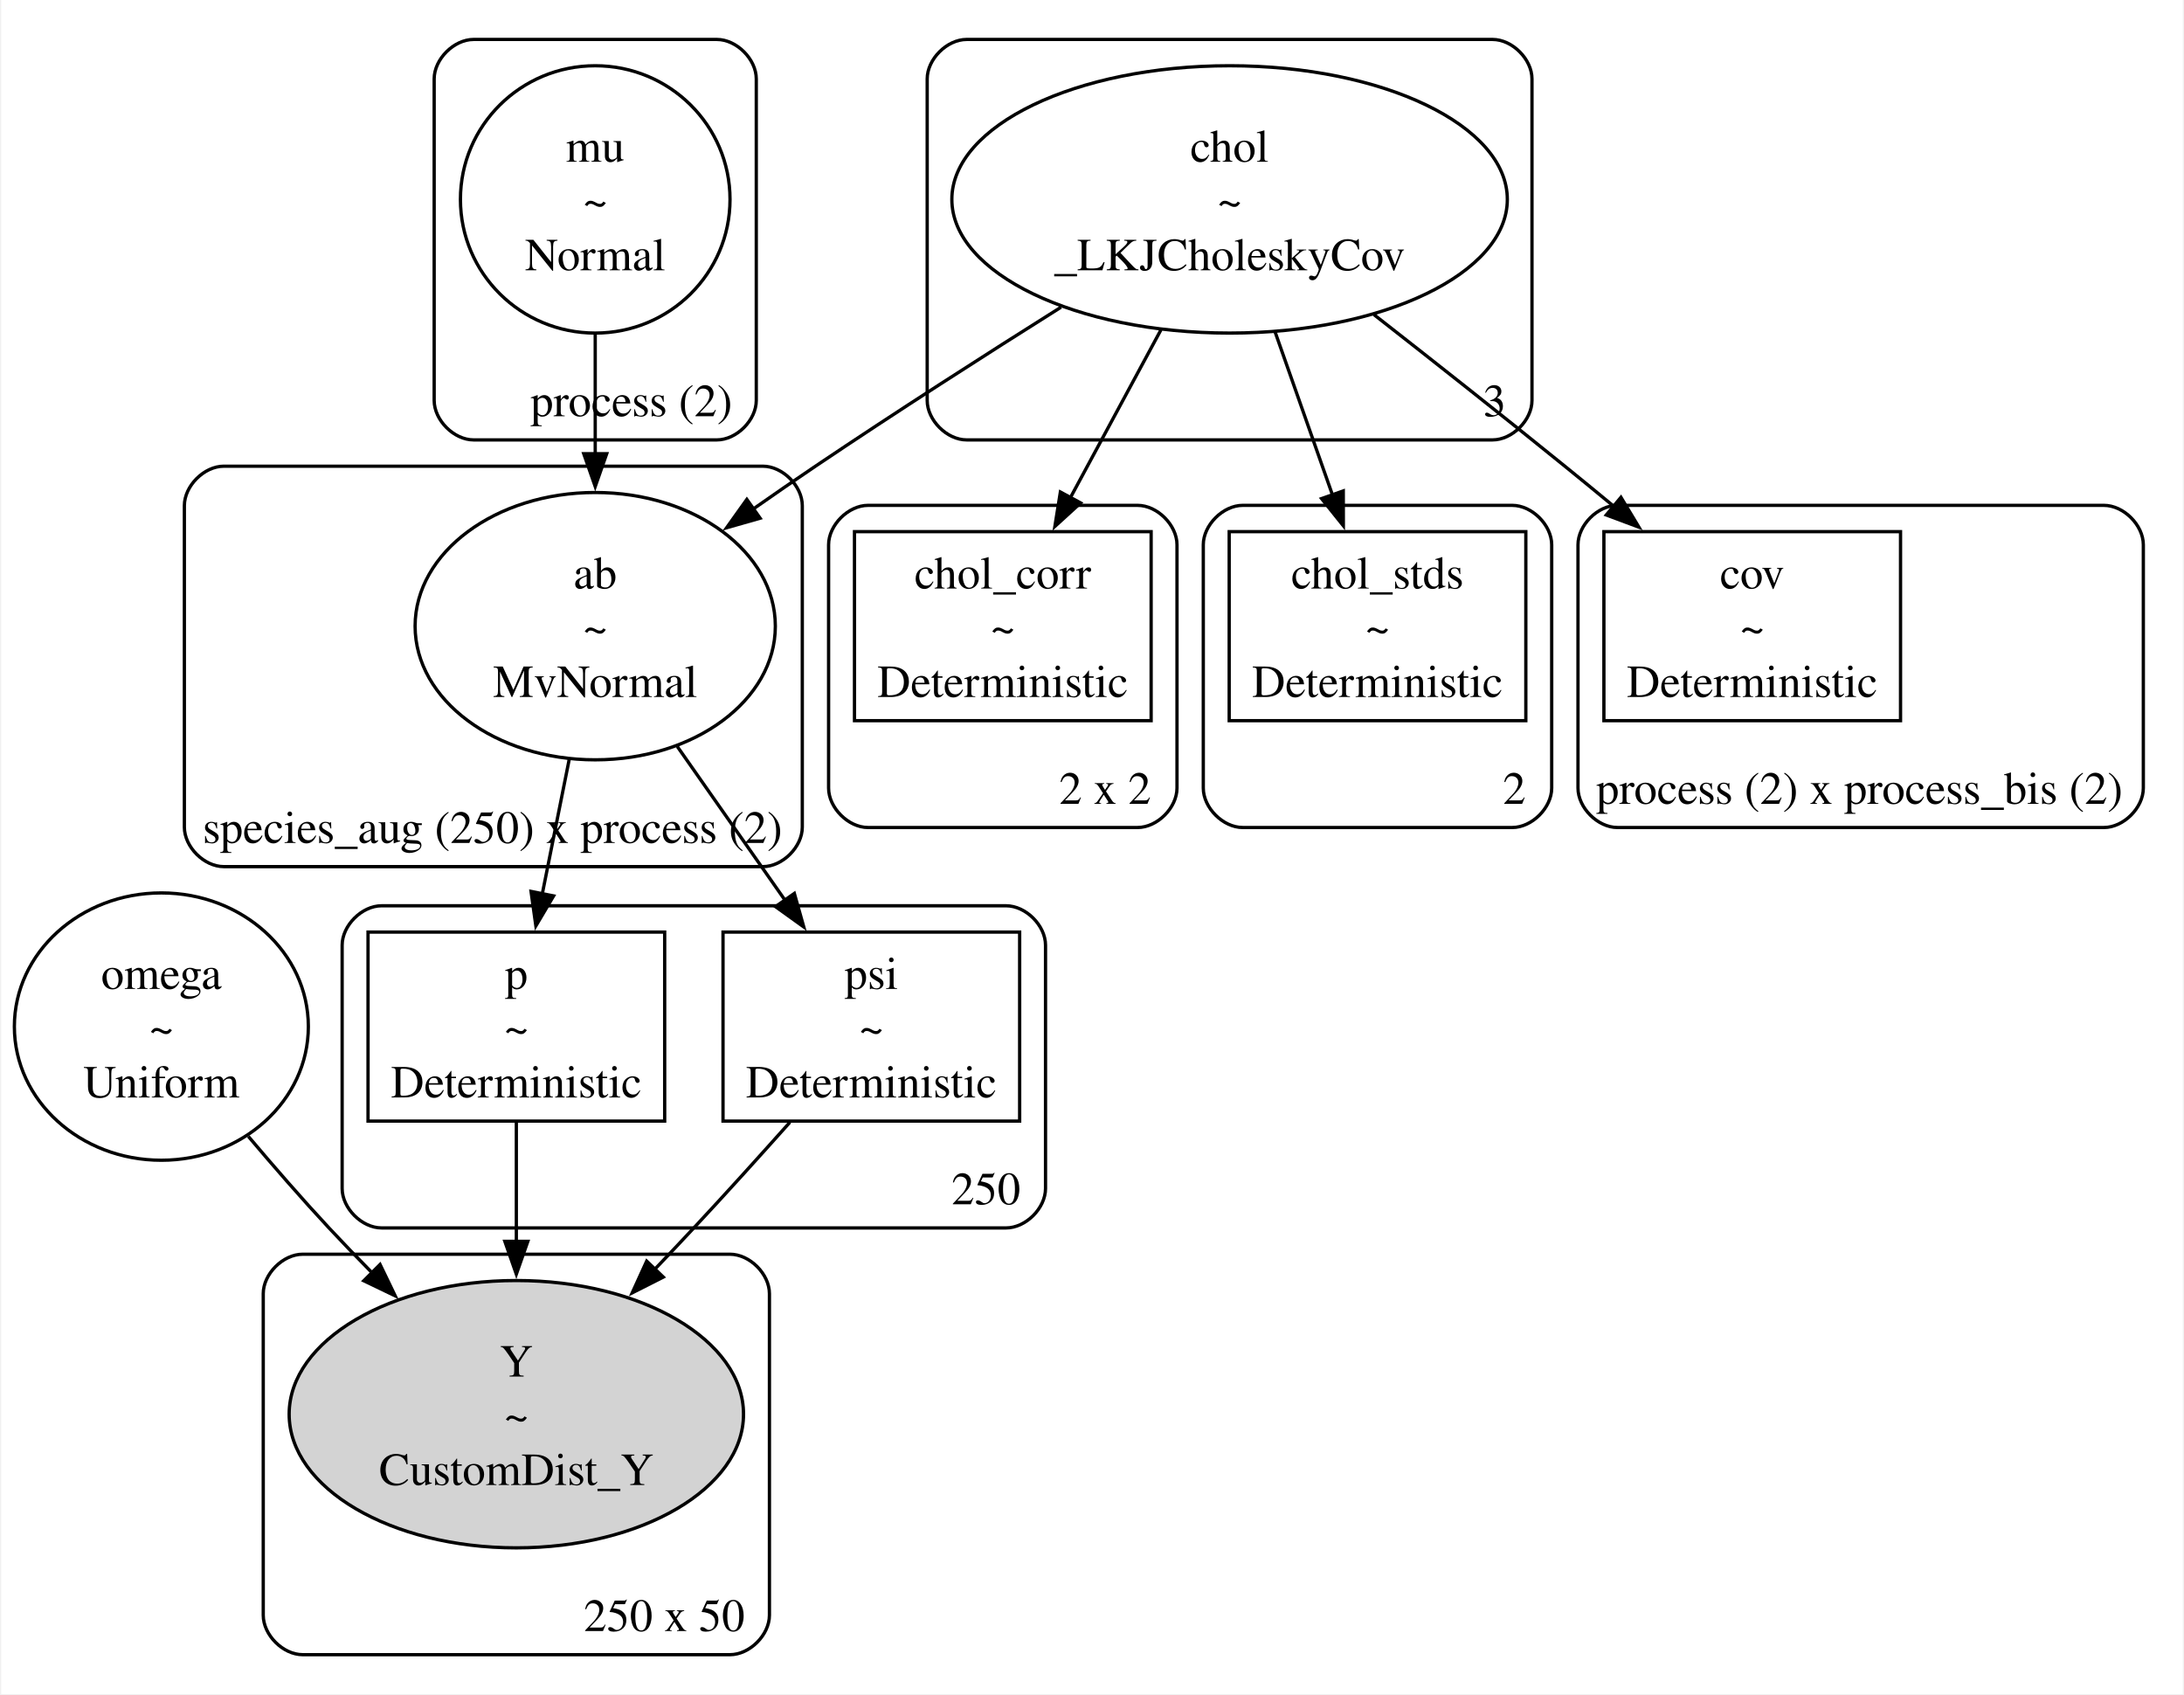
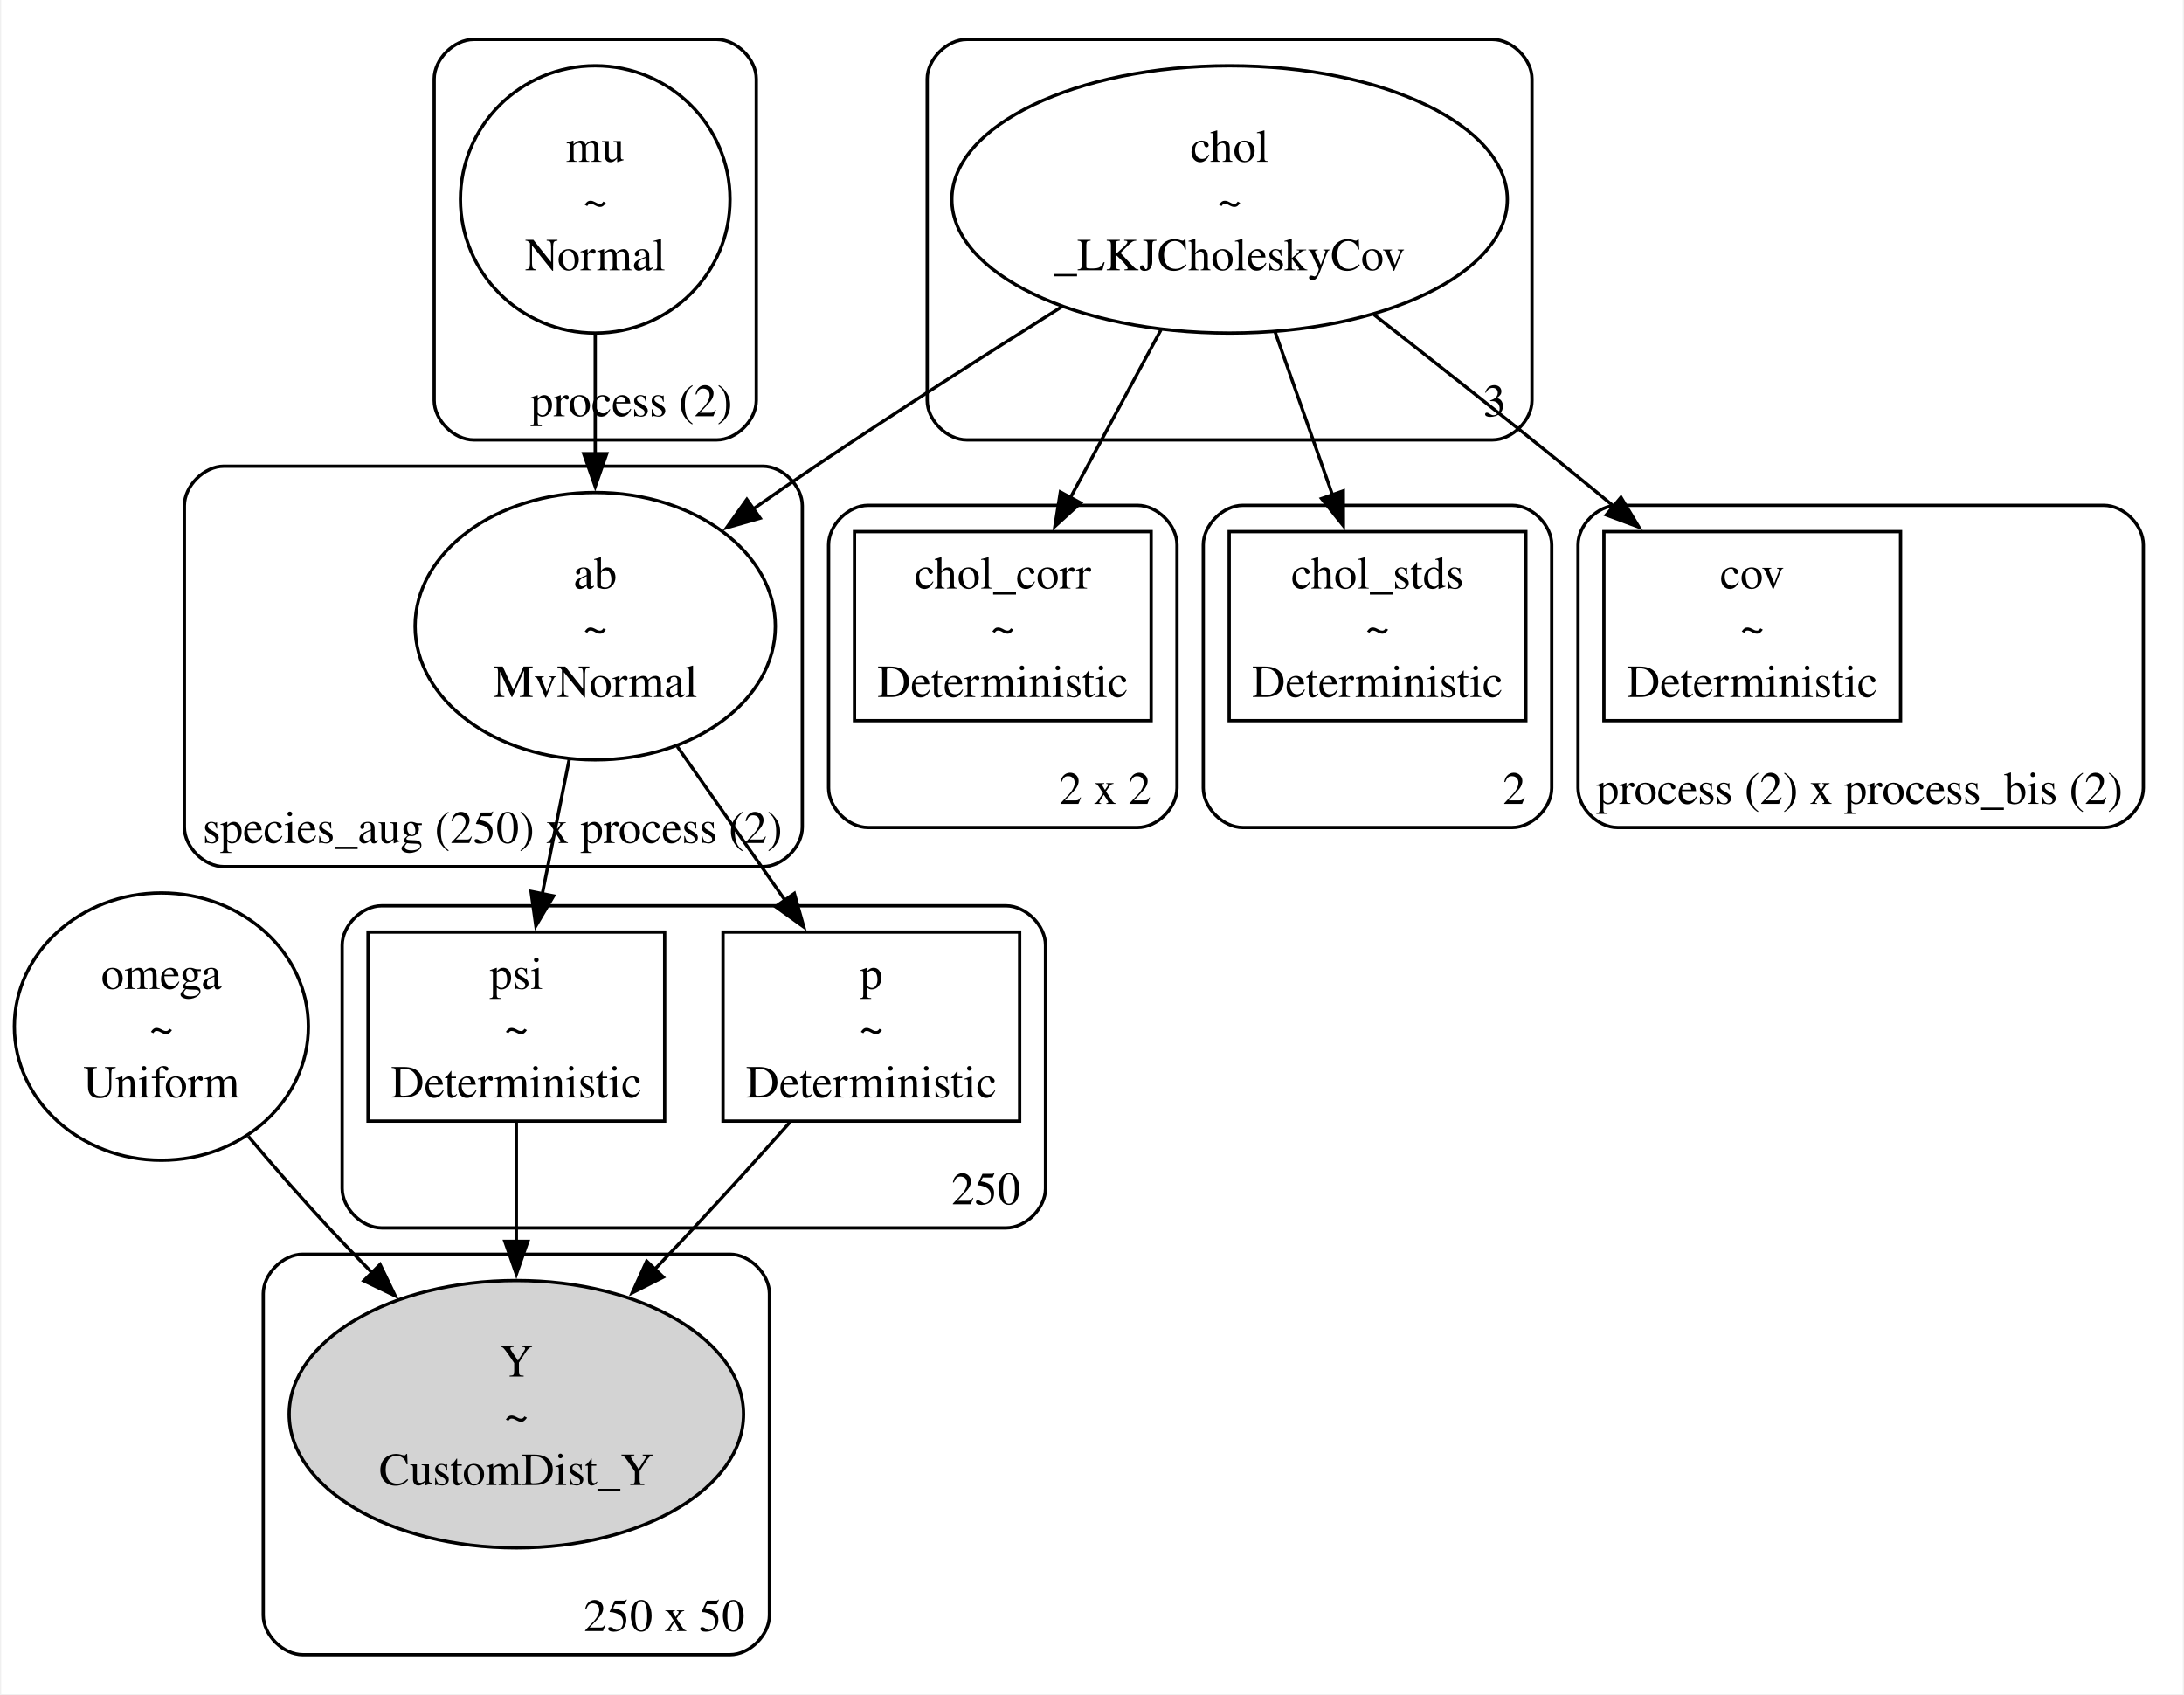
<svg xmlns="http://www.w3.org/2000/svg" width="664pt" height="515pt" viewBox="0.00 0.00 663.72 515.36">
  <g id="graph0" class="graph" transform="scale(1 1) rotate(0) translate(4 511.36)">
    <polygon fill="white" stroke="none" points="-4,4 -4,-511.36 659.72,-511.36 659.72,4 -4,4" />
    <g id="clust1" class="cluster">
      <path fill="none" stroke="black" d="M139.72,-377.54C139.72,-377.54 213.72,-377.54 213.72,-377.54 219.72,-377.54 225.72,-383.54 225.72,-389.54 225.72,-389.54 225.72,-487.36 225.72,-487.36 225.72,-493.36 219.72,-499.36 213.72,-499.36 213.72,-499.36 139.72,-499.36 139.72,-499.36 133.72,-499.36 127.72,-493.36 127.72,-487.36 127.72,-487.36 127.72,-389.54 127.72,-389.54 127.72,-383.54 133.72,-377.54 139.72,-377.54" />
      <text text-anchor="middle" x="187.72" y="-384.74" font-family="Times,serif" font-size="14.00">process (2)</text>
    </g>
    <g id="clust2" class="cluster">
      <path fill="none" stroke="black" d="M289.72,-377.54C289.72,-377.54 449.72,-377.54 449.72,-377.54 455.72,-377.54 461.72,-383.54 461.72,-389.54 461.72,-389.54 461.72,-487.36 461.72,-487.36 461.72,-493.36 455.72,-499.36 449.72,-499.36 449.72,-499.36 289.72,-499.36 289.72,-499.36 283.72,-499.36 277.72,-493.36 277.72,-487.36 277.72,-487.36 277.72,-389.54 277.72,-389.54 277.72,-383.54 283.72,-377.54 289.72,-377.54" />
      <text text-anchor="middle" x="450.35" y="-384.74" font-family="Times,serif" font-size="14.00">3</text>
    </g>
    <g id="clust3" class="cluster">
      <path fill="none" stroke="black" d="M259.72,-259.63C259.72,-259.63 341.72,-259.63 341.72,-259.63 347.72,-259.63 353.72,-265.63 353.72,-271.63 353.72,-271.63 353.72,-345.63 353.72,-345.63 353.72,-351.63 347.72,-357.63 341.72,-357.63 341.72,-357.63 259.72,-357.63 259.72,-357.63 253.72,-357.63 247.72,-351.63 247.72,-345.63 247.72,-345.63 247.72,-271.63 247.72,-271.63 247.72,-265.63 253.72,-259.63 259.72,-259.63" />
      <text text-anchor="middle" x="331.85" y="-266.83" font-family="Times,serif" font-size="14.00">2 x 2</text>
    </g>
    <g id="clust4" class="cluster">
      <path fill="none" stroke="black" d="M373.72,-259.63C373.72,-259.63 455.72,-259.63 455.72,-259.63 461.72,-259.63 467.72,-265.63 467.72,-271.63 467.72,-271.63 467.72,-345.63 467.72,-345.63 467.72,-351.63 461.72,-357.63 455.72,-357.63 455.72,-357.63 373.72,-357.63 373.72,-357.63 367.72,-357.63 361.72,-351.63 361.72,-345.63 361.72,-345.63 361.72,-271.63 361.72,-271.63 361.72,-265.63 367.72,-259.63 373.72,-259.63" />
      <text text-anchor="middle" x="456.35" y="-266.83" font-family="Times,serif" font-size="14.00">2</text>
    </g>
    <g id="clust5" class="cluster">
      <path fill="none" stroke="black" d="M487.72,-259.63C487.72,-259.63 635.72,-259.63 635.72,-259.63 641.72,-259.63 647.72,-265.63 647.72,-271.63 647.72,-271.63 647.72,-345.63 647.72,-345.63 647.72,-351.63 641.72,-357.63 635.72,-357.63 635.72,-357.63 487.72,-357.63 487.72,-357.63 481.72,-357.63 475.72,-351.63 475.72,-345.63 475.72,-345.63 475.72,-271.63 475.72,-271.63 475.72,-265.63 481.72,-259.63 487.72,-259.63" />
      <text text-anchor="middle" x="561.35" y="-266.83" font-family="Times,serif" font-size="14.00">process (2) x process_bis (2)</text>
    </g>
    <g id="clust6" class="cluster">
      <path fill="none" stroke="black" d="M63.72,-247.73C63.72,-247.73 227.72,-247.73 227.72,-247.73 233.72,-247.73 239.72,-253.73 239.72,-259.73 239.72,-259.73 239.72,-357.54 239.72,-357.54 239.72,-363.54 233.72,-369.54 227.72,-369.54 227.72,-369.54 63.72,-369.54 63.72,-369.54 57.72,-369.54 51.72,-363.54 51.72,-357.54 51.72,-357.54 51.72,-259.73 51.72,-259.73 51.72,-253.73 57.72,-247.73 63.72,-247.73" />
      <text text-anchor="middle" x="145.47" y="-254.93" font-family="Times,serif" font-size="14.00">species_aug (250) x process (2)</text>
    </g>
    <g id="clust7" class="cluster">
      <path fill="none" stroke="black" d="M111.72,-137.82C111.72,-137.82 301.72,-137.82 301.72,-137.82 307.72,-137.82 313.72,-143.82 313.72,-149.82 313.72,-149.82 313.72,-223.82 313.72,-223.82 313.72,-229.82 307.72,-235.82 301.72,-235.82 301.72,-235.82 111.72,-235.82 111.72,-235.82 105.72,-235.82 99.72,-229.82 99.72,-223.82 99.72,-223.82 99.72,-149.82 99.72,-149.82 99.72,-143.82 105.72,-137.82 111.72,-137.82" />
      <text text-anchor="middle" x="295.6" y="-145.02" font-family="Times,serif" font-size="14.00">250</text>
    </g>
    <g id="clust8" class="cluster">
      <path fill="none" stroke="black" d="M87.72,-8C87.72,-8 217.72,-8 217.72,-8 223.72,-8 229.72,-14 229.72,-20 229.72,-20 229.72,-117.82 229.72,-117.82 229.72,-123.82 223.72,-129.82 217.72,-129.82 217.72,-129.82 87.72,-129.82 87.72,-129.82 81.72,-129.82 75.72,-123.82 75.72,-117.82 75.72,-117.82 75.72,-20 75.72,-20 75.72,-14 81.72,-8 87.72,-8" />
      <text text-anchor="middle" x="197.72" y="-15.2" font-family="Times,serif" font-size="14.00">250 x 50</text>
    </g>
    <g id="node1" class="node">
      <ellipse fill="none" stroke="black" cx="44.72" cy="-199.07" rx="44.72" ry="40.66" />
      <text text-anchor="middle" x="44.72" y="-210.52" font-family="Times,serif" font-size="14.00">omega</text>
      <text text-anchor="middle" x="44.72" y="-194.02" font-family="Times,serif" font-size="14.00">~</text>
      <text text-anchor="middle" x="44.72" y="-177.52" font-family="Times,serif" font-size="14.00">Uniform</text>
    </g>
    <g id="node10" class="node">
      <ellipse fill="lightgrey" stroke="black" cx="152.72" cy="-81.16" rx="69.12" ry="40.66" />
      <text text-anchor="middle" x="152.72" y="-92.61" font-family="Times,serif" font-size="14.00">Y</text>
      <text text-anchor="middle" x="152.72" y="-76.11" font-family="Times,serif" font-size="14.00">~</text>
      <text text-anchor="middle" x="152.72" y="-59.61" font-family="Times,serif" font-size="14.00">CustomDist_Y</text>
    </g>
-     <g id="edge8" class="edge">
+     <g id="edge9" class="edge">
      <path fill="none" stroke="black" d="M71.17,-165.68C78.91,-156.52 87.51,-146.64 95.72,-137.82 99.91,-133.33 104.35,-128.72 108.84,-124.17" />
      <polygon fill="black" stroke="black" points="111.26,-126.7 115.86,-117.16 106.31,-121.75 111.26,-126.7" />
    </g>
    <g id="node2" class="node">
      <ellipse fill="none" stroke="black" cx="176.72" cy="-450.7" rx="41.01" ry="40.66" />
      <text text-anchor="middle" x="176.72" y="-462.15" font-family="Times,serif" font-size="14.00">mu</text>
      <text text-anchor="middle" x="176.72" y="-445.65" font-family="Times,serif" font-size="14.00">~</text>
      <text text-anchor="middle" x="176.72" y="-429.15" font-family="Times,serif" font-size="14.00">Normal</text>
    </g>
    <g id="node7" class="node">
      <ellipse fill="none" stroke="black" cx="176.72" cy="-320.88" rx="54.8" ry="40.66" />
      <text text-anchor="middle" x="176.72" y="-332.33" font-family="Times,serif" font-size="14.00">ab</text>
      <text text-anchor="middle" x="176.72" y="-315.83" font-family="Times,serif" font-size="14.00">~</text>
      <text text-anchor="middle" x="176.72" y="-299.33" font-family="Times,serif" font-size="14.00">MvNormal</text>
    </g>
-     <g id="edge5" class="edge">
+     <g id="edge4" class="edge">
      <path fill="none" stroke="black" d="M176.72,-409.61C176.72,-398.07 176.72,-385.32 176.72,-373.2" />
      <polygon fill="black" stroke="black" points="180.22,-373.35 176.72,-363.35 173.22,-373.35 180.22,-373.35" />
    </g>
    <g id="node3" class="node">
      <ellipse fill="none" stroke="black" cx="369.72" cy="-450.7" rx="84.5" ry="40.66" />
      <text text-anchor="middle" x="369.72" y="-462.15" font-family="Times,serif" font-size="14.00">chol</text>
      <text text-anchor="middle" x="369.72" y="-445.65" font-family="Times,serif" font-size="14.00">~</text>
      <text text-anchor="middle" x="369.72" y="-429.15" font-family="Times,serif" font-size="14.00">_LKJCholeskyCov</text>
    </g>
    <g id="node4" class="node">
      <polygon fill="none" stroke="black" points="345.85,-349.63 255.6,-349.63 255.6,-292.13 345.85,-292.13 345.85,-349.63" />
      <text text-anchor="middle" x="300.72" y="-332.33" font-family="Times,serif" font-size="14.00">chol_corr</text>
      <text text-anchor="middle" x="300.72" y="-315.83" font-family="Times,serif" font-size="14.00">~</text>
      <text text-anchor="middle" x="300.72" y="-299.33" font-family="Times,serif" font-size="14.00">Deterministic</text>
    </g>
    <g id="edge1" class="edge">
      <path fill="none" stroke="black" d="M348.83,-411.01C340.03,-394.7 329.82,-375.78 321.08,-359.58" />
      <polygon fill="black" stroke="black" points="324.4,-358.37 316.57,-351.23 318.24,-361.69 324.4,-358.37" />
    </g>
    <g id="node5" class="node">
      <polygon fill="none" stroke="black" points="459.85,-349.63 369.6,-349.63 369.6,-292.13 459.85,-292.13 459.85,-349.63" />
      <text text-anchor="middle" x="414.72" y="-332.33" font-family="Times,serif" font-size="14.00">chol_stds</text>
      <text text-anchor="middle" x="414.72" y="-315.83" font-family="Times,serif" font-size="14.00">~</text>
      <text text-anchor="middle" x="414.72" y="-299.33" font-family="Times,serif" font-size="14.00">Deterministic</text>
    </g>
    <g id="edge2" class="edge">
      <path fill="none" stroke="black" d="M383.59,-410.31C389.17,-394.46 395.59,-376.23 401.14,-360.46" />
      <polygon fill="black" stroke="black" points="404.31,-362.02 404.33,-351.42 397.7,-359.69 404.31,-362.02" />
    </g>
    <g id="node6" class="node">
      <polygon fill="none" stroke="black" points="573.85,-349.63 483.6,-349.63 483.6,-292.13 573.85,-292.13 573.85,-349.63" />
      <text text-anchor="middle" x="528.72" y="-332.33" font-family="Times,serif" font-size="14.00">cov</text>
      <text text-anchor="middle" x="528.72" y="-315.83" font-family="Times,serif" font-size="14.00">~</text>
      <text text-anchor="middle" x="528.72" y="-299.33" font-family="Times,serif" font-size="14.00">Deterministic</text>
    </g>
    <g id="edge3" class="edge">
      <path fill="none" stroke="black" d="M413.63,-415.66C431.72,-401.52 452.83,-384.86 471.72,-369.54 476.67,-365.54 481.82,-361.3 486.92,-357.08" />
      <polygon fill="black" stroke="black" points="488.79,-360.08 494.25,-351 484.32,-354.7 488.79,-360.08" />
    </g>
-     <g id="edge4" class="edge">
+     <g id="edge5" class="edge">
      <path fill="none" stroke="black" d="M318.45,-417.92C295.43,-403.44 268.03,-385.9 243.72,-369.54 237.52,-365.37 231.05,-360.9 224.68,-356.44" />
      <polygon fill="black" stroke="black" points="226.89,-353.72 216.7,-350.82 222.85,-359.44 226.89,-353.72" />
    </g>
    <g id="node8" class="node">
      <polygon fill="none" stroke="black" points="305.85,-227.82 215.6,-227.82 215.6,-170.32 305.85,-170.32 305.85,-227.82" />
-       <text text-anchor="middle" x="260.72" y="-210.52" font-family="Times,serif" font-size="14.00">psi</text>
+       <text text-anchor="middle" x="260.72" y="-210.52" font-family="Times,serif" font-size="14.00">p</text>
      <text text-anchor="middle" x="260.72" y="-194.02" font-family="Times,serif" font-size="14.00">~</text>
      <text text-anchor="middle" x="260.72" y="-177.52" font-family="Times,serif" font-size="14.00">Deterministic</text>
    </g>
-     <g id="edge7" class="edge">
+     <g id="edge6" class="edge">
      <path fill="none" stroke="black" d="M201.7,-284.26C212.11,-269.41 224.21,-252.16 234.72,-237.15" />
      <polygon fill="black" stroke="black" points="237.3,-239.58 240.17,-229.38 231.57,-235.56 237.3,-239.58" />
    </g>
    <g id="node9" class="node">
      <polygon fill="none" stroke="black" points="197.85,-227.82 107.6,-227.82 107.6,-170.32 197.85,-170.32 197.85,-227.82" />
-       <text text-anchor="middle" x="152.72" y="-210.52" font-family="Times,serif" font-size="14.00">p</text>
+       <text text-anchor="middle" x="152.72" y="-210.52" font-family="Times,serif" font-size="14.00">psi</text>
      <text text-anchor="middle" x="152.72" y="-194.02" font-family="Times,serif" font-size="14.00">~</text>
      <text text-anchor="middle" x="152.72" y="-177.52" font-family="Times,serif" font-size="14.00">Deterministic</text>
    </g>
-     <g id="edge6" class="edge">
+     <g id="edge7" class="edge">
      <path fill="none" stroke="black" d="M168.8,-280.32C166.16,-267.14 163.22,-252.47 160.59,-239.31" />
      <polygon fill="black" stroke="black" points="164.06,-238.82 158.66,-229.7 157.19,-240.19 164.06,-238.82" />
    </g>
-     <g id="edge9" class="edge">
+     <g id="edge8" class="edge">
      <path fill="none" stroke="black" d="M235.95,-169.96C226.85,-159.76 216.4,-148.19 206.72,-137.82 202.86,-133.68 198.81,-129.4 194.74,-125.13" />
      <polygon fill="black" stroke="black" points="197.43,-122.87 187.98,-118.08 192.38,-127.72 197.43,-122.87" />
    </g>
    <g id="edge10" class="edge">
      <path fill="none" stroke="black" d="M152.72,-170.01C152.72,-159.03 152.72,-146.08 152.72,-133.55" />
      <polygon fill="black" stroke="black" points="156.22,-133.74 152.72,-123.74 149.22,-133.74 156.22,-133.74" />
    </g>
  </g>
</svg>
